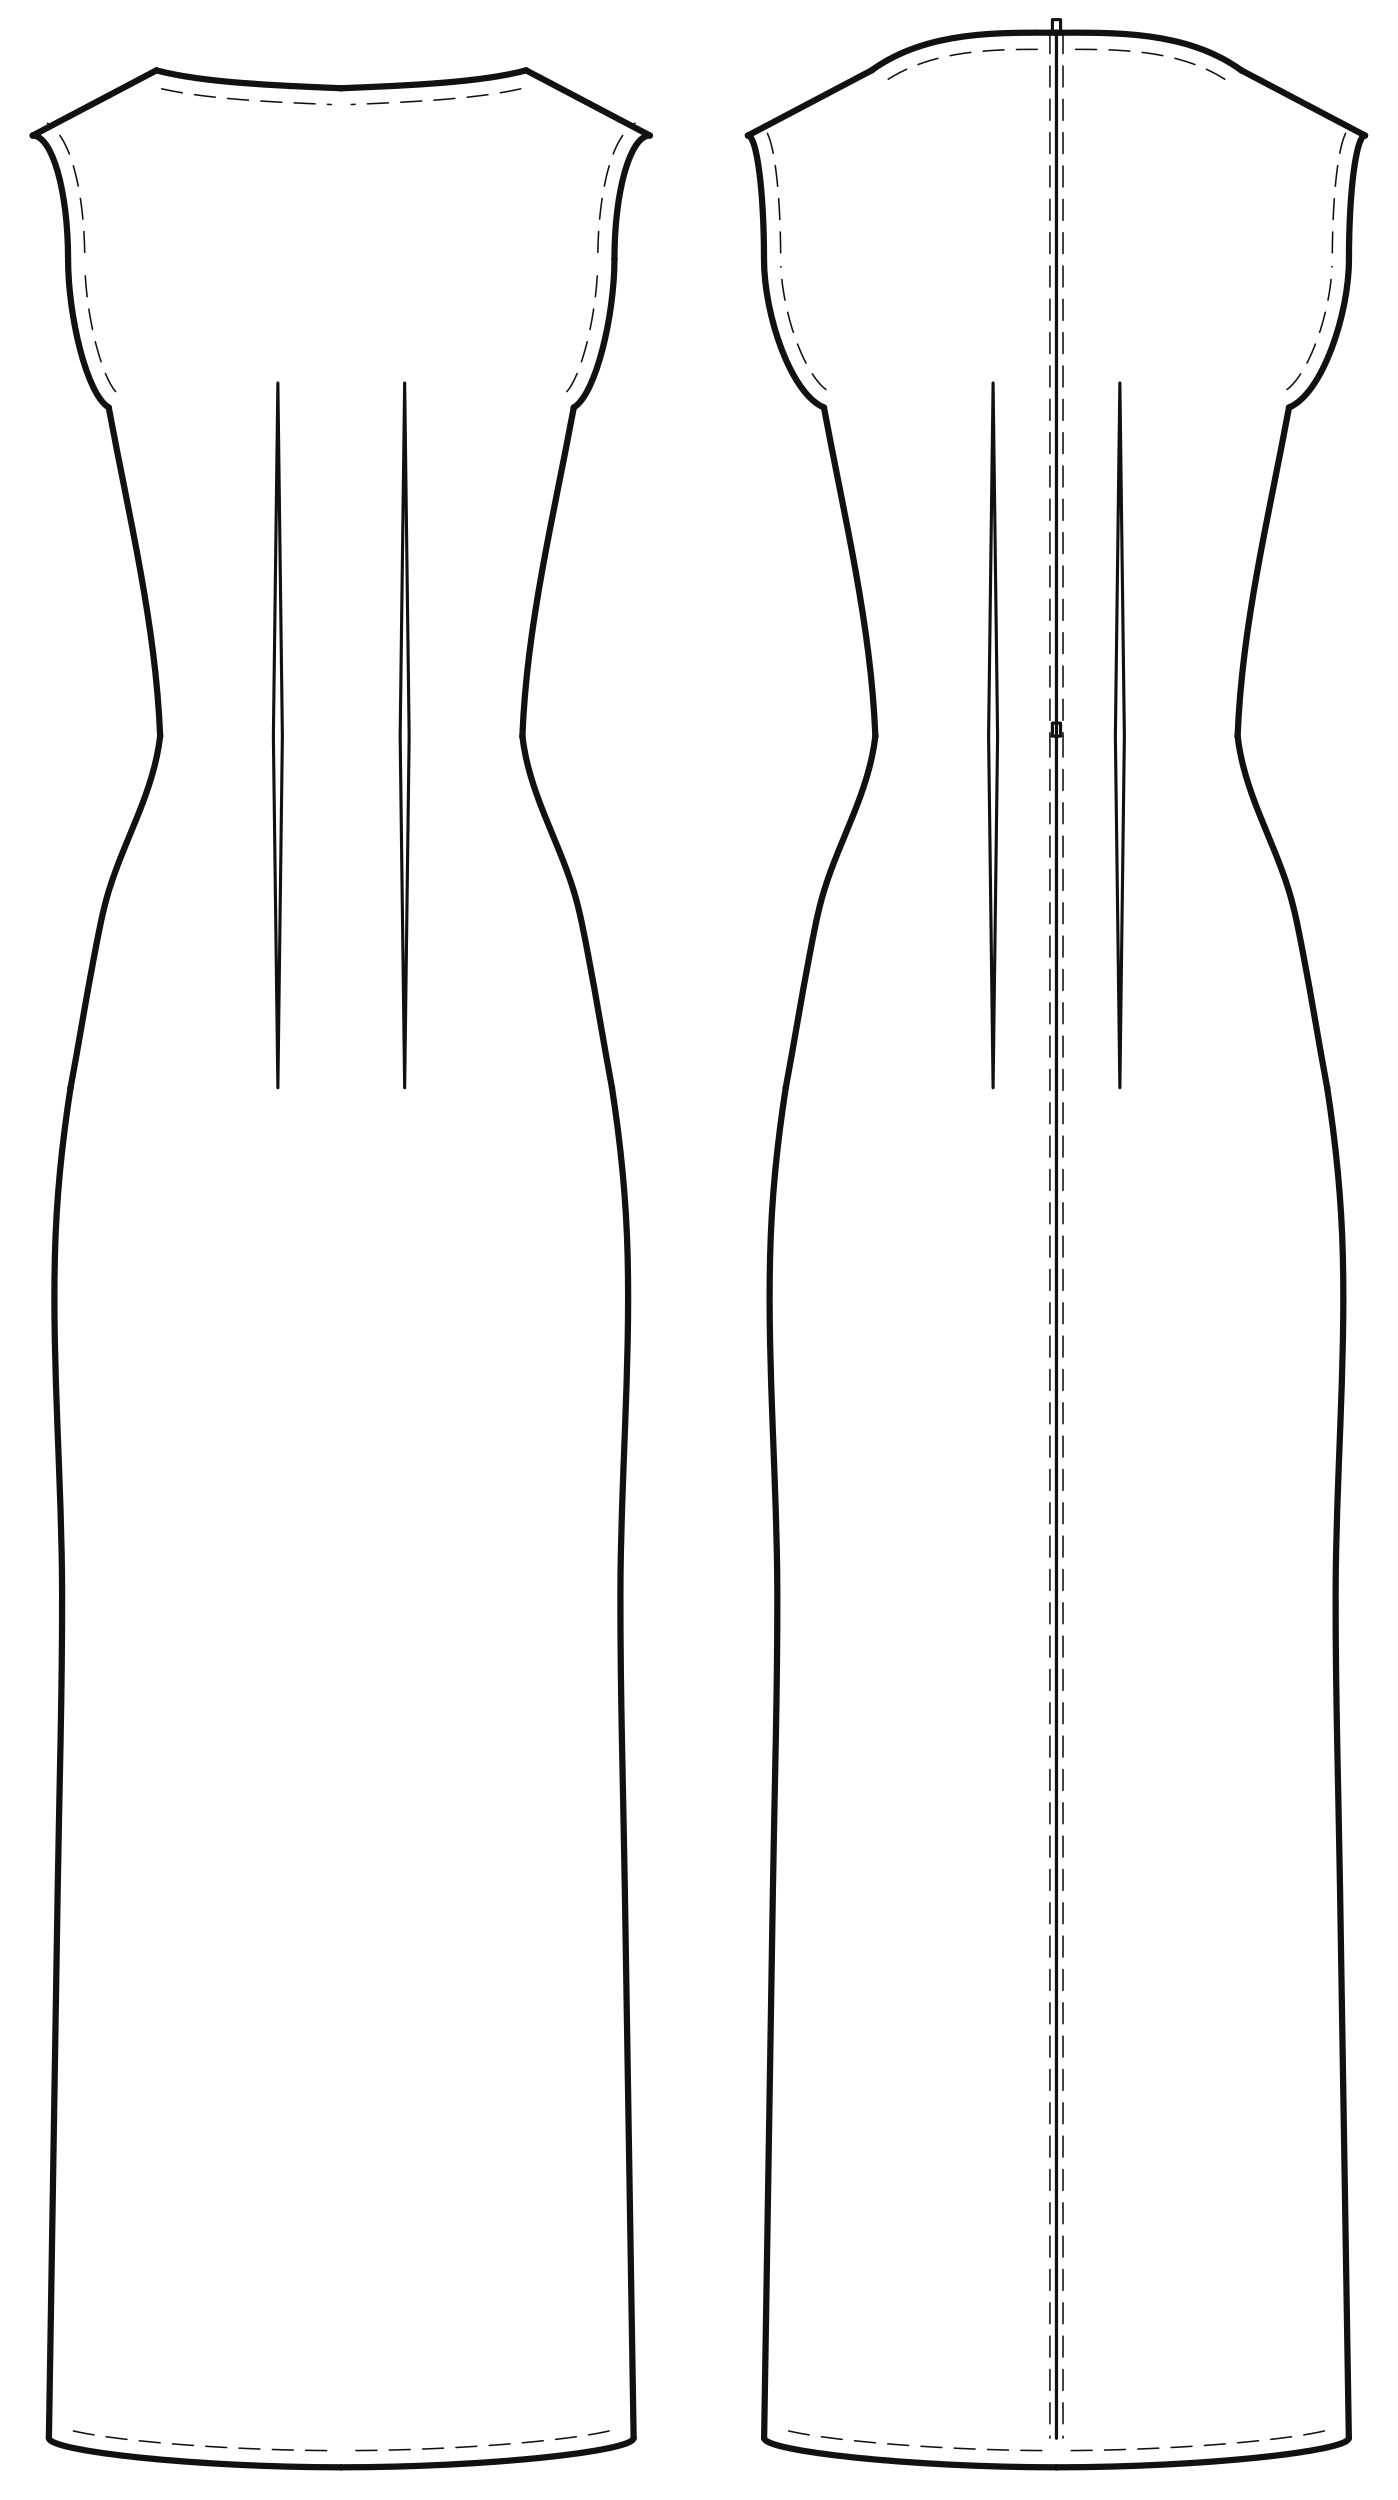
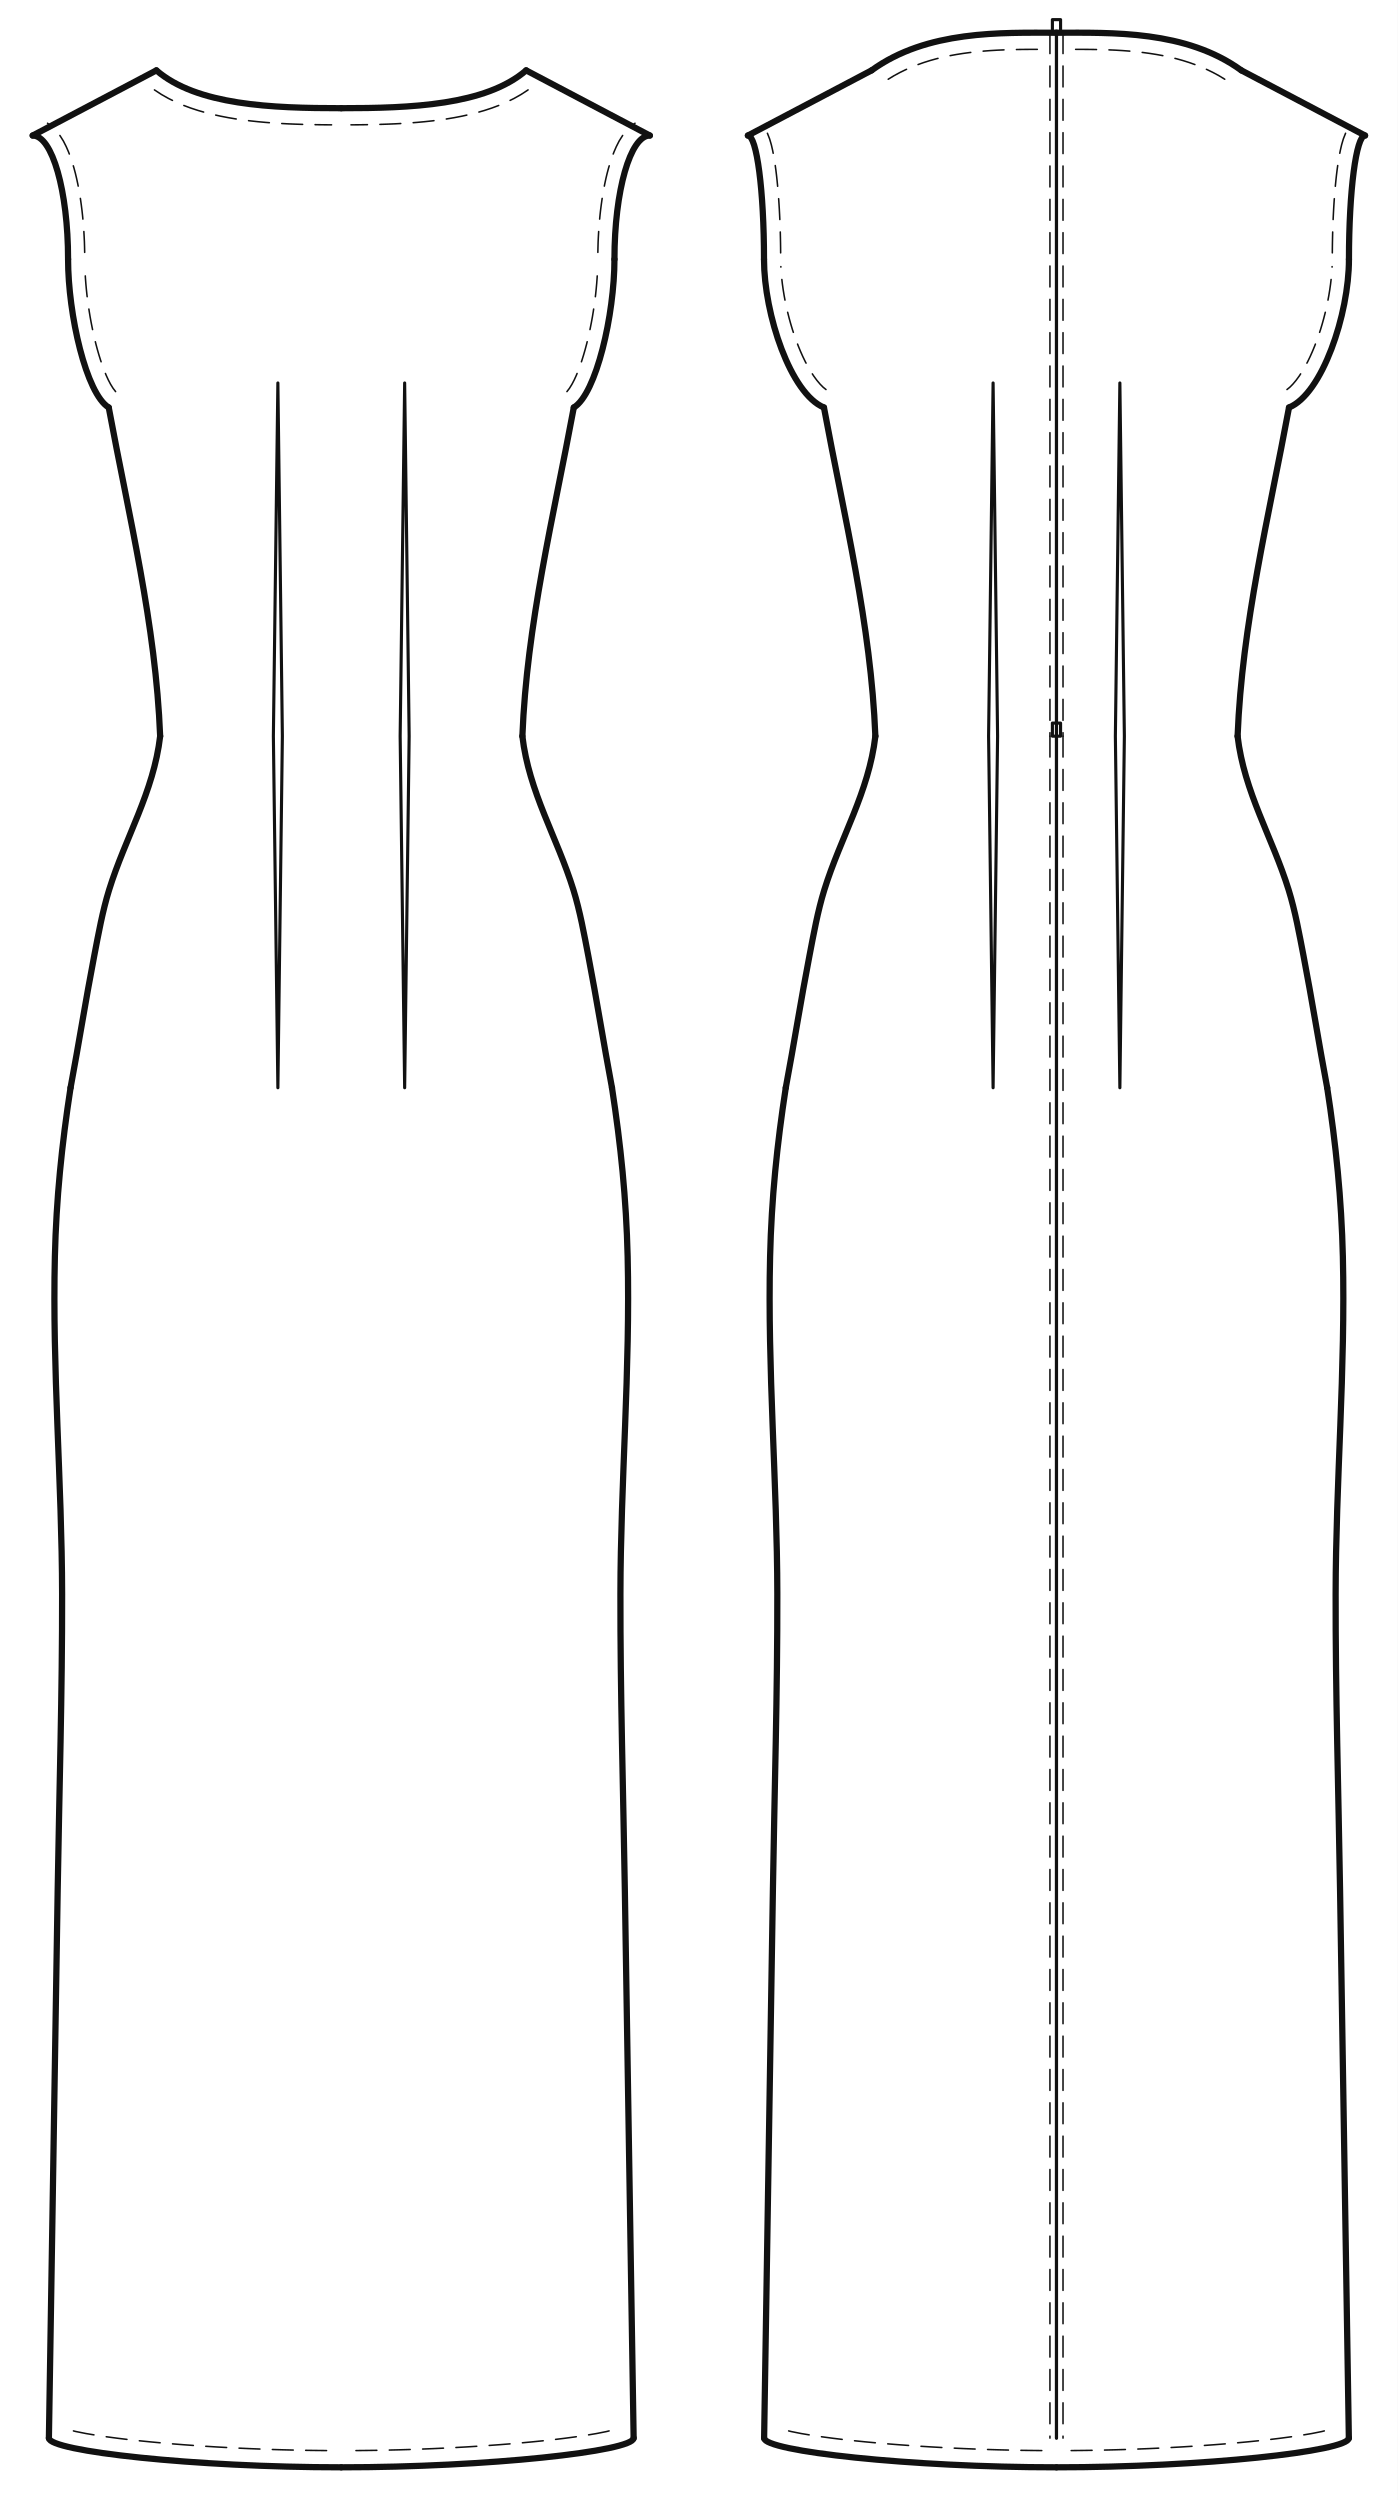
<svg xmlns="http://www.w3.org/2000/svg" data-ops="9" viewBox="-20.000 -36.021 855.200 1529.609" data-scale="1:1" data-unit-mm="1" data-graf="taban-elbise" data-body="croquis36" data-size="croquis36" data-panel="2" data-gorunum="2" data-kavis="beden" data-y-waist="414.400" data-y-bust="213.300" data-y-hip="629.500">
  <rect x="-20.000" y="-36.021" width="855.200" height="1529.609" fill="#ffffff" />
  <g id="croquis" fill="none" stroke="none">
    <g data-view="front" data-eksen="cf" transform="translate(188.800 0)">
      <path data-rol="siluet" data-view="front" data-kaynak="croquis-landmark" data-manken-bust-y="213.300" data-manken-koltukalti-y="198.300" data-manken-bel-y="414.400" data-manken-kalca-y="629.500" data-omuz-uc="188.800 46.900" data-manken-bel-yarim-mm="106.400" d="M 70.700 0.000 L 188.800 46.900 L 123.000 198.300 L 133.400 213.300 L 126.500 278.300 L 106.400 414.400 L 137.200 514.400 L 156.900 629.500 L -156.900 629.500 L -137.200 514.400 L -106.400 414.400 L -126.500 278.300 L -133.400 213.300 L -123.000 198.300 L -188.800 46.900 L -70.700 0.000 Z" />
    </g>
    <g data-view="back" data-eksen="cb" transform="translate(626.400 0)">
      <path data-rol="siluet" data-view="back" data-kaynak="croquis-landmark" data-manken-bust-y="213.300" data-manken-koltukalti-y="198.300" data-manken-bel-y="414.400" data-manken-kalca-y="629.500" data-omuz-uc="188.800 46.900" data-manken-bel-yarim-mm="106.400" d="M 70.700 0.000 L 188.800 46.900 L 123.000 198.300 L 133.400 213.300 L 126.500 278.300 L 106.400 414.400 L 137.200 514.400 L 156.900 629.500 L -156.900 629.500 L -137.200 514.400 L -106.400 414.400 L -126.500 278.300 L -133.400 213.300 L -123.000 198.300 L -188.800 46.900 L -70.700 0.000 Z" />
    </g>
  </g>
  <g id="outline" fill="none" stroke="#111111" stroke-width="3.824" stroke-linejoin="round" stroke-linecap="round">
    <g data-view="front" data-eksen="cf" transform="translate(188.800 0)">
      <path data-panel="on_govde" data-edge="side_front" data-tur="seam" d="M 110.813 414.400 C 113.520 345.871 129.850 280.382 142.272 213.300" />
      <path data-panel="on_govde" data-edge="side_front" data-tur="seam" d="M -110.813 414.400 C -113.520 345.871 -129.850 280.382 -142.272 213.300" />
      <path data-panel="on_govde" data-edge="armhole_front.1" data-tur="cut" d="M 142.272 213.300 C 156.012 205.016 167.150 156.492 167.150 122.600" />
      <path data-panel="on_govde" data-edge="armhole_front.1" data-tur="cut" d="M -142.272 213.300 C -156.012 205.016 -167.150 156.492 -167.150 122.600" />
      <path data-panel="on_govde" data-edge="armhole_front.2" data-tur="cut" d="M 167.150 122.600 C 167.150 80.792 176.843 46.900 188.800 46.900" />
      <path data-panel="on_govde" data-edge="armhole_front.2" data-tur="cut" d="M -167.150 122.600 C -167.150 80.792 -176.843 46.900 -188.800 46.900" />
      <path data-panel="on_govde" data-edge="shoulder" data-tur="seam" d="M 188.800 46.900 L 113.120 7.035" />
      <path data-panel="on_govde" data-edge="shoulder" data-tur="seam" d="M -188.800 46.900 L -113.120 7.035" />
-       <path data-panel="on_govde" data-edge="neck_front" data-tur="cut" d="M 113.120 7.035 C 84.840 14.484 42.420 16.228 0.000 17.972" />
-       <path data-panel="on_govde" data-edge="neck_front" data-tur="cut" d="M -113.120 7.035 C -84.840 14.484 -42.420 16.228 0.000 17.972" />
+       <path data-panel="on_govde" data-edge="neck_front" data-tur="cut" d="M 113.120 7.035 C 88.375 28.436 42.420 30.180 0.000 30.180" />
+       <path data-panel="on_govde" data-edge="neck_front" data-tur="cut" d="M -113.120 7.035 C -88.375 28.436 -42.420 30.180 0.000 30.180" />
      <path data-panel="on_govde" data-edge="hem_front" data-tur="cut" d="M 0.000 1473.588 C 89.442 1473.588 178.883 1463.750 178.883 1455.700" />
      <path data-panel="on_govde" data-edge="hem_front" data-tur="cut" d="M 0.000 1473.588 C -89.442 1473.588 -178.883 1463.750 -178.883 1455.700" />
      <path data-panel="on_govde" data-edge="side_front.1" data-tur="seam" d="M 178.883 1455.700 C 177.089 1343.819 175.294 1231.938 173.500 1120.056 C 172.535 1059.892 170.700 999.476 170.798 939.325 C 170.911 870.455 176.877 801.661 175.222 732.775 C 174.375 697.478 171.006 664.357 165.632 629.500" />
      <path data-panel="on_govde" data-edge="side_front.1" data-tur="seam" d="M -178.883 1455.700 C -177.089 1343.819 -175.294 1231.938 -173.500 1120.056 C -172.535 1059.892 -170.700 999.476 -170.798 939.325 C -170.911 870.455 -176.877 801.661 -175.222 732.775 C -174.375 697.478 -171.006 664.357 -165.632 629.500" />
      <path data-panel="on_govde" data-edge="side_front.2" data-tur="seam" d="M 165.632 629.500 C 160.581 602.652 156.332 575.658 151.154 548.837 C 148.579 535.500 146.079 521.469 142.062 508.506 C 132.077 476.285 114.809 448.645 110.813 414.400" />
      <path data-panel="on_govde" data-edge="side_front.2" data-tur="seam" d="M -165.632 629.500 C -160.581 602.652 -156.332 575.658 -151.154 548.837 C -148.579 535.500 -146.079 521.469 -142.062 508.506 C -132.077 476.285 -114.809 448.645 -110.813 414.400" />
    </g>
    <g data-view="back" data-eksen="cb" transform="translate(626.400 0)">
      <path data-panel="arka_govde" data-edge="side_back" data-tur="seam" d="M 110.813 414.400 C 113.520 345.871 129.850 280.382 142.272 213.300" />
      <path data-panel="arka_govde" data-edge="side_back" data-tur="seam" d="M -110.813 414.400 C -113.520 345.871 -129.850 280.382 -142.272 213.300" />
      <path data-panel="arka_govde" data-edge="armhole_back.1" data-tur="cut" d="M 142.272 213.300 C 162.529 205.016 178.950 156.492 178.950 122.600" />
      <path data-panel="arka_govde" data-edge="armhole_back.1" data-tur="cut" d="M -142.272 213.300 C -162.529 205.016 -178.950 156.492 -178.950 122.600" />
      <path data-panel="arka_govde" data-edge="armhole_back.2" data-tur="cut" d="M 178.950 122.600 C 178.950 80.792 183.360 46.900 188.800 46.900" />
      <path data-panel="arka_govde" data-edge="armhole_back.2" data-tur="cut" d="M -178.950 122.600 C -178.950 80.792 -183.360 46.900 -188.800 46.900" />
      <path data-panel="arka_govde" data-edge="shoulder" data-tur="seam" d="M 188.800 46.900 L 113.120 7.035" />
      <path data-panel="arka_govde" data-edge="shoulder" data-tur="seam" d="M -188.800 46.900 L -113.120 7.035" />
      <path data-panel="arka_govde" data-edge="neck_back" data-tur="cut" d="M 113.120 7.035 C 79.184 -17.600 33.936 -16.000 0.000 -16.000" />
      <path data-panel="arka_govde" data-edge="neck_back" data-tur="cut" d="M -113.120 7.035 C -79.184 -17.600 -33.936 -16.000 0.000 -16.000" />
      <path data-panel="arka_govde" data-edge="hem_back" data-tur="cut" d="M 0.000 1473.588 C 89.442 1473.588 178.883 1463.750 178.883 1455.700" />
      <path data-panel="arka_govde" data-edge="hem_back" data-tur="cut" d="M 0.000 1473.588 C -89.442 1473.588 -178.883 1463.750 -178.883 1455.700" />
      <path data-panel="arka_govde" data-edge="side_back.1" data-tur="seam" d="M 178.883 1455.700 C 177.089 1343.819 175.294 1231.938 173.500 1120.056 C 172.535 1059.892 170.700 999.476 170.798 939.325 C 170.911 870.455 176.877 801.661 175.222 732.775 C 174.375 697.478 171.006 664.357 165.632 629.500" />
      <path data-panel="arka_govde" data-edge="side_back.1" data-tur="seam" d="M -178.883 1455.700 C -177.089 1343.819 -175.294 1231.938 -173.500 1120.056 C -172.535 1059.892 -170.700 999.476 -170.798 939.325 C -170.911 870.455 -176.877 801.661 -175.222 732.775 C -174.375 697.478 -171.006 664.357 -165.632 629.500" />
      <path data-panel="arka_govde" data-edge="side_back.2" data-tur="seam" d="M 165.632 629.500 C 160.581 602.652 156.332 575.658 151.154 548.837 C 148.579 535.500 146.079 521.469 142.062 508.506 C 132.077 476.285 114.809 448.645 110.813 414.400" />
      <path data-panel="arka_govde" data-edge="side_back.2" data-tur="seam" d="M -165.632 629.500 C -160.581 602.652 -156.332 575.658 -151.154 548.837 C -148.579 535.500 -146.079 521.469 -142.062 508.506 C -132.077 476.285 -114.809 448.645 -110.813 414.400" />
    </g>
  </g>
  <g id="seams" fill="none" stroke="#111111" stroke-width="1.912" stroke-linejoin="round" stroke-linecap="round">
    <g data-view="front" data-eksen="cf" transform="translate(188.800 0)">
    </g>
    <g data-view="back" data-eksen="cb" transform="translate(626.400 0)">
      <path data-panel="arka_govde" data-edge="cb.1" data-tur="seam" d="M 0.000 -16.000 L 0.000 414.400" />
      <path data-panel="arka_govde" data-edge="cb.1" data-tur="seam" d="M 0.000 -16.000 L 0.000 414.400" />
      <path data-panel="arka_govde" data-edge="cb.2" data-tur="seam" d="M 0.000 414.400 L 0.000 1455.700" />
      <path data-panel="arka_govde" data-edge="cb.2" data-tur="seam" d="M 0.000 414.400 L 0.000 1455.700" />
    </g>
  </g>
  <g id="topstitch" fill="none" stroke="#111111" stroke-width="0.956" stroke-linejoin="round" stroke-linecap="round" stroke-dasharray="12.747 7.648">
    <g data-view="front" data-eksen="cf" transform="translate(188.800 0)">
      <path data-panel="on_govde" data-edge="armhole_front.1" data-tur="ustdikis" d="M 138.076 203.574 L 139.620 201.552 L 141.139 199.095 L 142.541 196.418 L 143.840 193.581 L 145.048 190.624 L 146.177 187.577 L 147.234 184.459 L 148.226 181.285 L 149.159 178.066 L 150.047 174.768 L 150.900 171.313 L 151.651 168.012 L 152.358 164.690 L 153.020 161.352 L 153.660 157.844 L 154.218 154.444 L 154.727 151.073 L 155.193 147.698 L 155.627 144.185 L 155.986 140.736 L 156.291 137.355 L 156.545 133.980 L 156.747 130.579 L 156.884 127.016" />
      <path data-panel="on_govde" data-edge="armhole_front.1" data-tur="ustdikis" d="M -138.076 203.574 L -139.620 201.552 L -141.139 199.095 L -142.541 196.418 L -143.840 193.581 L -145.048 190.624 L -146.177 187.577 L -147.234 184.459 L -148.226 181.285 L -149.159 178.066 L -150.047 174.768 L -150.900 171.313 L -151.651 168.012 L -152.358 164.690 L -153.020 161.352 L -153.660 157.844 L -154.218 154.444 L -154.727 151.073 L -155.193 147.698 L -155.627 144.185 L -155.986 140.736 L -156.291 137.355 L -156.545 133.980 L -156.747 130.579 L -156.884 127.016" />
      <path data-panel="on_govde" data-edge="armhole_front.2" data-tur="ustdikis" d="M 156.993 118.378 L 157.066 115.089 L 157.160 111.891 L 157.314 108.710 L 157.500 105.420 L 157.712 102.335 L 157.991 99.047 L 158.304 95.756 L 158.642 92.682 L 159.059 89.394 L 159.521 86.102 L 160.006 82.978 L 160.579 79.759 L 161.222 76.466 L 161.933 73.166 L 162.692 69.974 L 163.528 66.855 L 164.505 63.577 L 165.608 60.279 L 166.857 56.977 L 168.289 53.676 L 170.034 50.238 L 172.388 46.498 L 175.062 43.220 L 179.719 39.379" />
      <path data-panel="on_govde" data-edge="armhole_front.2" data-tur="ustdikis" d="M -156.993 118.378 L -157.066 115.089 L -157.160 111.891 L -157.314 108.710 L -157.500 105.420 L -157.712 102.335 L -157.991 99.047 L -158.304 95.756 L -158.642 92.682 L -159.059 89.394 L -159.521 86.102 L -160.006 82.978 L -160.579 79.759 L -161.222 76.466 L -161.933 73.166 L -162.692 69.974 L -163.528 66.855 L -164.505 63.577 L -165.608 60.279 L -166.857 56.977 L -168.289 53.676 L -170.034 50.238 L -172.388 46.498 L -175.062 43.220 L -179.719 39.379" />
-       <path data-panel="on_govde" data-edge="neck_front" data-tur="ustdikis" d="M 109.829 18.319 L 105.446 19.253 L 101.065 20.091 L 96.688 20.845 L 92.317 21.526 L 87.951 22.143 L 83.592 22.704 L 79.239 23.215 L 74.892 23.683 L 70.551 24.112 L 66.217 24.506 L 61.889 24.869 L 57.592 25.203 L 53.309 25.509 L 48.991 25.796 L 44.678 26.064 L 40.372 26.316 L 36.070 26.552 L 31.780 26.775 L 27.511 26.985 L 23.219 27.186 L 18.934 27.379 L 14.653 27.566 L 10.377 27.748 L 6.111 27.926" />
-       <path data-panel="on_govde" data-edge="neck_front" data-tur="ustdikis" d="M -109.829 18.319 L -105.446 19.253 L -101.065 20.091 L -96.688 20.845 L -92.317 21.526 L -87.951 22.143 L -83.592 22.704 L -79.239 23.215 L -74.892 23.683 L -70.551 24.112 L -66.217 24.506 L -61.889 24.869 L -57.592 25.203 L -53.309 25.509 L -48.991 25.796 L -44.678 26.064 L -40.372 26.316 L -36.070 26.552 L -31.780 26.775 L -27.511 26.985 L -23.219 27.186 L -18.934 27.379 L -14.653 27.566 L -10.377 27.748 L -6.111 27.926" />
+       <path data-panel="on_govde" data-edge="neck_front" data-tur="ustdikis" d="M 114.291 18.991 L 110.054 21.760 L 105.693 24.228 L 101.240 26.419 L 96.724 28.358 L 92.163 30.068 L 87.576 31.574 L 82.972 32.898 L 78.362 34.060 L 73.751 35.077 L 69.143 35.966 L 64.643 36.725 L 60.176 37.370 L 55.572 37.945 L 50.982 38.438 L 46.407 38.858 L 41.846 39.212 L 37.299 39.508 L 32.862 39.744 L 28.357 39.931 L 23.838 40.080 L 19.332 40.194 L 14.842 40.277 L 10.374 40.333 L 5.953 40.363" />
+       <path data-panel="on_govde" data-edge="neck_front" data-tur="ustdikis" d="M -114.291 18.991 L -110.054 21.760 L -105.693 24.228 L -101.240 26.419 L -96.724 28.358 L -92.163 30.068 L -87.576 31.574 L -82.972 32.898 L -78.362 34.060 L -73.751 35.077 L -69.143 35.966 L -64.643 36.725 L -60.176 37.370 L -55.572 37.945 L -50.982 38.438 L -46.407 38.858 L -41.846 39.212 L -37.299 39.508 L -32.862 39.744 L -28.357 39.931 L -23.838 40.080 L -19.332 40.194 L -14.842 40.277 L -10.374 40.333 L -5.953 40.363" />
      <path data-panel="on_govde" data-edge="hem_front" data-tur="ustdikis" d="M 9.012 1463.350 L 15.716 1463.279 L 22.437 1463.187 L 29.215 1463.040 L 35.922 1462.871 L 42.713 1462.668 L 49.420 1462.423 L 56.127 1462.157 L 62.913 1461.845 L 69.616 1461.501 L 76.317 1461.132 L 83.098 1460.711 L 89.792 1460.259 L 96.480 1459.776 L 103.252 1459.240 L 109.928 1458.662 L 116.594 1458.043 L 123.245 1457.377 L 129.942 1456.648 L 136.623 1455.840 L 143.221 1454.964 L 149.782 1453.995 L 156.237 1452.915 L 162.401 1451.685 L 168.563 1450.145" />
      <path data-panel="on_govde" data-edge="hem_front" data-tur="ustdikis" d="M -9.012 1463.350 L -15.716 1463.279 L -22.437 1463.187 L -29.215 1463.040 L -35.922 1462.871 L -42.713 1462.668 L -49.420 1462.423 L -56.127 1462.157 L -62.913 1461.845 L -69.616 1461.501 L -76.317 1461.132 L -83.098 1460.711 L -89.792 1460.259 L -96.480 1459.776 L -103.252 1459.240 L -109.928 1458.662 L -116.594 1458.043 L -123.245 1457.377 L -129.942 1456.648 L -136.623 1455.840 L -143.221 1454.964 L -149.782 1453.995 L -156.237 1452.915 L -162.401 1451.685 L -168.563 1450.145" />
    </g>
    <g data-view="back" data-eksen="cb" transform="translate(626.400 0)">
      <path data-panel="arka_govde" data-edge="armhole_back.1" data-tur="ustdikis" d="M 141.038 202.306 L 142.792 200.879 L 144.598 199.051 L 146.589 196.689 L 148.494 194.094 L 150.293 191.336 L 152.007 188.423 L 153.690 185.274 L 155.256 182.030 L 156.650 178.892 L 157.970 175.691 L 159.217 172.437 L 160.395 169.140 L 161.554 165.633 L 162.595 162.160 L 163.536 158.767 L 164.411 155.353 L 165.221 151.922 L 166.000 148.224 L 166.644 144.736 L 167.209 141.268 L 167.698 137.802 L 168.106 134.342 L 168.437 130.682 L 168.641 127.097" />
      <path data-panel="arka_govde" data-edge="armhole_back.1" data-tur="ustdikis" d="M -141.038 202.306 L -142.792 200.879 L -144.598 199.051 L -146.589 196.689 L -148.494 194.094 L -150.293 191.336 L -152.007 188.423 L -153.690 185.274 L -155.256 182.030 L -156.650 178.892 L -157.970 175.691 L -159.217 172.437 L -160.395 169.140 L -161.554 165.633 L -162.595 162.160 L -163.536 158.767 L -164.411 155.353 L -165.221 151.922 L -166.000 148.224 L -166.644 144.736 L -167.209 141.268 L -167.698 137.802 L -168.106 134.342 L -168.437 130.682 L -168.641 127.097" />
      <path data-panel="arka_govde" data-edge="armhole_back.2" data-tur="ustdikis" d="M 168.770 118.677 L 168.797 115.678 L 168.836 112.769 L 168.897 109.770 L 168.965 106.791 L 169.056 103.861 L 169.162 100.859 L 169.279 97.953 L 169.423 94.949 L 169.580 91.942 L 169.754 89.038 L 169.956 86.029 L 170.176 83.013 L 170.414 80.114 L 170.689 77.095 L 170.991 74.066 L 171.320 71.050 L 171.680 68.108 L 172.092 65.093 L 172.559 62.030 L 173.090 58.946 L 173.705 55.835 L 174.464 52.557 L 175.501 49.005 L 177.033 45.104" />
      <path data-panel="arka_govde" data-edge="armhole_back.2" data-tur="ustdikis" d="M -168.770 118.677 L -168.797 115.678 L -168.836 112.769 L -168.897 109.770 L -168.965 106.791 L -169.056 103.861 L -169.162 100.859 L -169.279 97.953 L -169.423 94.949 L -169.580 91.942 L -169.754 89.038 L -169.956 86.029 L -170.176 83.013 L -170.414 80.114 L -170.689 77.095 L -170.991 74.066 L -171.320 71.050 L -171.680 68.108 L -172.092 65.093 L -172.559 62.030 L -173.090 58.946 L -173.705 55.835 L -174.464 52.557 L -175.501 49.005 L -177.033 45.104" />
      <path data-panel="arka_govde" data-edge="neck_back" data-tur="ustdikis" d="M 102.949 12.454 L 99.371 10.273 L 95.766 8.325 L 92.255 6.616 L 88.657 5.034 L 84.978 3.578 L 81.223 2.246 L 77.398 1.035 L 73.449 -0.073 L 69.295 -1.088 L 65.245 -1.941 L 61.216 -2.679 L 57.146 -3.324 L 53.036 -3.879 L 48.890 -4.352 L 44.712 -4.745 L 40.503 -5.067 L 36.210 -5.324 L 31.892 -5.516 L 27.598 -5.651 L 23.308 -5.741 L 18.993 -5.794 L 14.655 -5.818 L 10.291 -5.821 L 5.902 -5.813" />
      <path data-panel="arka_govde" data-edge="neck_back" data-tur="ustdikis" d="M -102.949 12.454 L -99.371 10.273 L -95.766 8.325 L -92.255 6.616 L -88.657 5.034 L -84.978 3.578 L -81.223 2.246 L -77.398 1.035 L -73.449 -0.073 L -69.295 -1.088 L -65.245 -1.941 L -61.216 -2.679 L -57.146 -3.324 L -53.036 -3.879 L -48.890 -4.352 L -44.712 -4.745 L -40.503 -5.067 L -36.210 -5.324 L -31.892 -5.516 L -27.598 -5.651 L -23.308 -5.741 L -18.993 -5.794 L -14.655 -5.818 L -10.291 -5.821 L -5.902 -5.813" />
      <path data-panel="arka_govde" data-edge="hem_back" data-tur="ustdikis" d="M 9.012 1463.350 L 15.716 1463.279 L 22.437 1463.187 L 29.215 1463.040 L 35.922 1462.871 L 42.713 1462.668 L 49.420 1462.423 L 56.127 1462.157 L 62.913 1461.845 L 69.616 1461.501 L 76.317 1461.132 L 83.098 1460.711 L 89.792 1460.259 L 96.480 1459.776 L 103.252 1459.240 L 109.928 1458.662 L 116.594 1458.043 L 123.245 1457.377 L 129.942 1456.648 L 136.623 1455.840 L 143.221 1454.964 L 149.782 1453.995 L 156.237 1452.915 L 162.401 1451.685 L 168.563 1450.145" />
      <path data-panel="arka_govde" data-edge="hem_back" data-tur="ustdikis" d="M -9.012 1463.350 L -15.716 1463.279 L -22.437 1463.187 L -29.215 1463.040 L -35.922 1462.871 L -42.713 1462.668 L -49.420 1462.423 L -56.127 1462.157 L -62.913 1461.845 L -69.616 1461.501 L -76.317 1461.132 L -83.098 1460.711 L -89.792 1460.259 L -96.480 1459.776 L -103.252 1459.240 L -109.928 1458.662 L -116.594 1458.043 L -123.245 1457.377 L -129.942 1456.648 L -136.623 1455.840 L -143.221 1454.964 L -149.782 1453.995 L -156.237 1452.915 L -162.401 1451.685 L -168.563 1450.145" />
      <path data-panel="arka_govde" data-edge="arka_orta_beden" data-tur="fermuar" d="M -4.000 -16.000 L -4.000 1.933 L -4.000 19.867 L -4.000 37.800 L -4.000 55.733 L -4.000 73.667 L -4.000 91.600 L -4.000 109.533 L -4.000 127.467 L -4.000 145.400 L -4.000 163.333 L -4.000 181.267 L -4.000 199.200 L -4.000 217.133 L -4.000 235.067 L -4.000 253.000 L -4.000 270.933 L -4.000 288.867 L -4.000 306.800 L -4.000 324.733 L -4.000 342.667 L -4.000 360.600 L -4.000 378.533 L -4.000 396.467 L -4.000 414.400" />
      <path data-panel="arka_govde" data-edge="arka_orta_beden" data-tur="fermuar" d="M 4.000 -16.000 L 4.000 1.933 L 4.000 19.867 L 4.000 37.800 L 4.000 55.733 L 4.000 73.667 L 4.000 91.600 L 4.000 109.533 L 4.000 127.467 L 4.000 145.400 L 4.000 163.333 L 4.000 181.267 L 4.000 199.200 L 4.000 217.133 L 4.000 235.067 L 4.000 253.000 L 4.000 270.933 L 4.000 288.867 L 4.000 306.800 L 4.000 324.733 L 4.000 342.667 L 4.000 360.600 L 4.000 378.533 L 4.000 396.467 L 4.000 414.400" />
      <path data-panel="arka_govde" data-edge="arka_orta_etek" data-tur="fermuar" d="M -4.000 414.400 L -4.000 457.787 L -4.000 501.175 L -4.000 544.562 L -4.000 587.950 L -4.000 631.337 L -4.000 674.725 L -4.000 718.113 L -4.000 761.500 L -4.000 804.888 L -4.000 848.275 L -4.000 891.663 L -4.000 935.050 L -4.000 978.438 L -4.000 1021.825 L -4.000 1065.213 L -4.000 1108.600 L -4.000 1151.988 L -4.000 1195.375 L -4.000 1238.763 L -4.000 1282.150 L -4.000 1325.538 L -4.000 1368.925 L -4.000 1412.313 L -4.000 1455.700" />
      <path data-panel="arka_govde" data-edge="arka_orta_etek" data-tur="fermuar" d="M 4.000 414.400 L 4.000 457.787 L 4.000 501.175 L 4.000 544.562 L 4.000 587.950 L 4.000 631.337 L 4.000 674.725 L 4.000 718.113 L 4.000 761.500 L 4.000 804.888 L 4.000 848.275 L 4.000 891.663 L 4.000 935.050 L 4.000 978.438 L 4.000 1021.825 L 4.000 1065.213 L 4.000 1108.600 L 4.000 1151.988 L 4.000 1195.375 L 4.000 1238.763 L 4.000 1282.150 L 4.000 1325.538 L 4.000 1368.925 L 4.000 1412.313 L 4.000 1455.700" />
    </g>
  </g>
  <g id="details" fill="none" stroke="#111111" stroke-width="1.912" stroke-linejoin="round" stroke-linecap="round">
    <g data-view="front" data-eksen="cf" transform="translate(188.800 0)">
      <path data-panel="on_govde" data-edge="ic_pens_1" data-tur="pens" d="M 38.784 198.300 L 41.537 414.400 L 38.784 629.500 L 36.032 414.400 Z" />
      <path data-panel="on_govde" data-edge="ic_pens_1" data-tur="pens" d="M -38.784 198.300 L -41.537 414.400 L -38.784 629.500 L -36.032 414.400 Z" />
    </g>
    <g data-view="back" data-eksen="cb" transform="translate(626.400 0)">
      <path data-panel="arka_govde" data-edge="ic_pens_1" data-tur="pens" d="M 38.784 198.300 L 41.537 414.400 L 38.784 629.500 L 36.032 414.400 Z" />
      <path data-panel="arka_govde" data-edge="ic_pens_1" data-tur="pens" d="M -38.784 198.300 L -41.537 414.400 L -38.784 629.500 L -36.032 414.400 Z" />
      <path data-panel="arka_govde" data-edge="arka_orta_beden" data-tur="fermuar_cekecek" d="M 2.500 -16.000 L -2.500 -16.000 L -2.500 -24.000 L 2.500 -24.000 Z" />
      <path data-panel="arka_govde" data-edge="arka_orta_etek" data-tur="fermuar_cekecek" d="M 2.500 414.400 L -2.500 414.400 L -2.500 406.400 L 2.500 406.400 Z" />
    </g>
  </g>
</svg>
